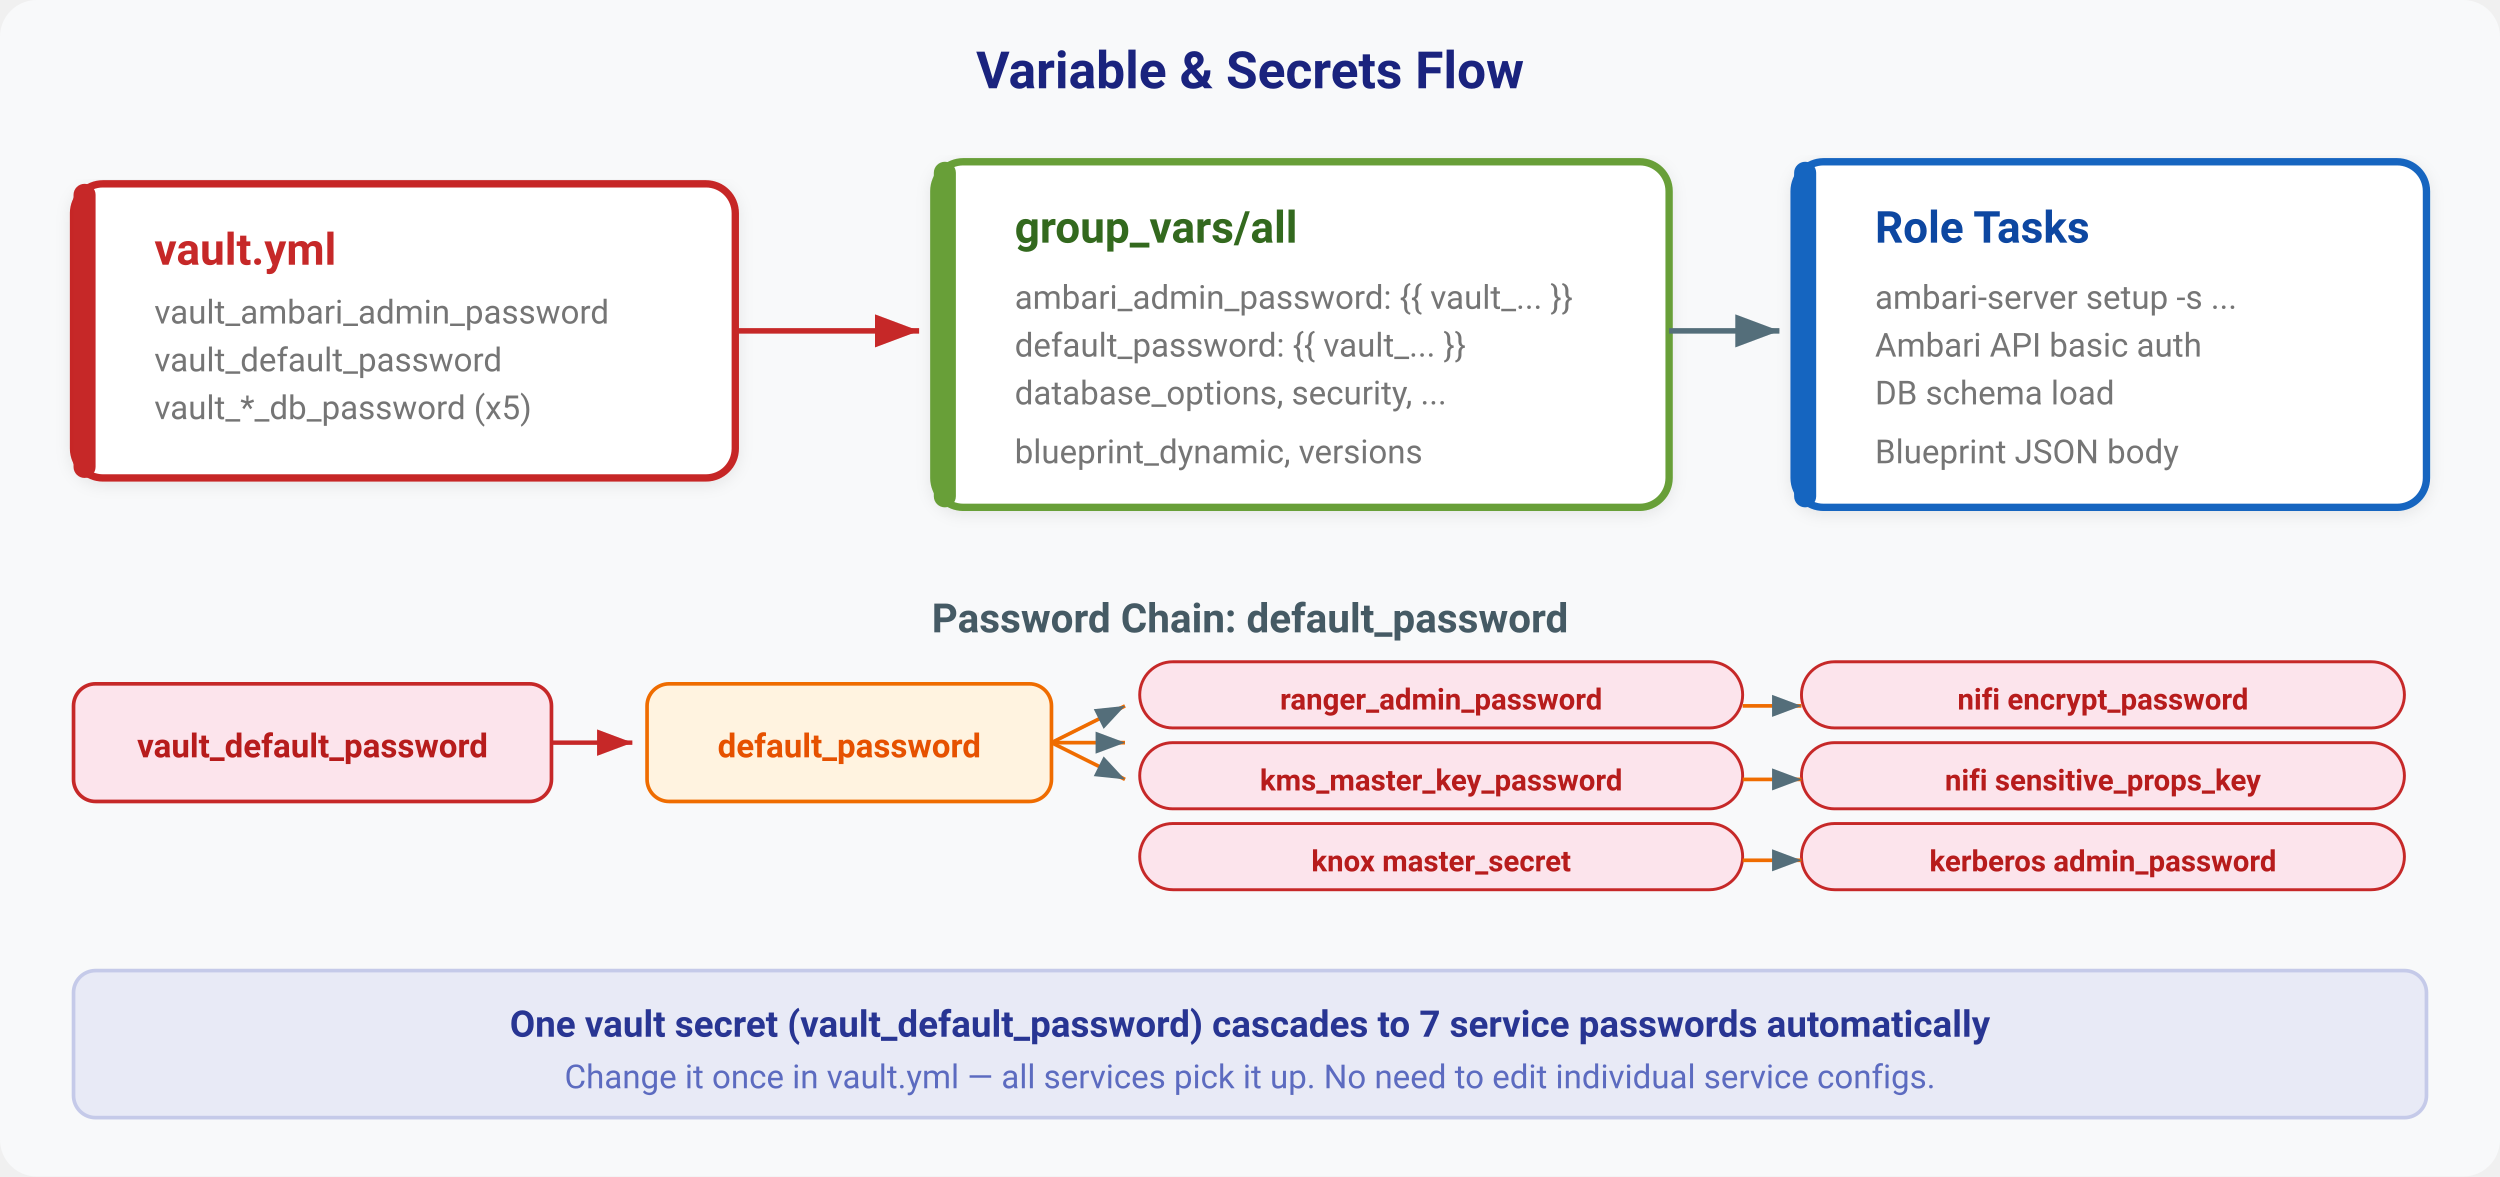
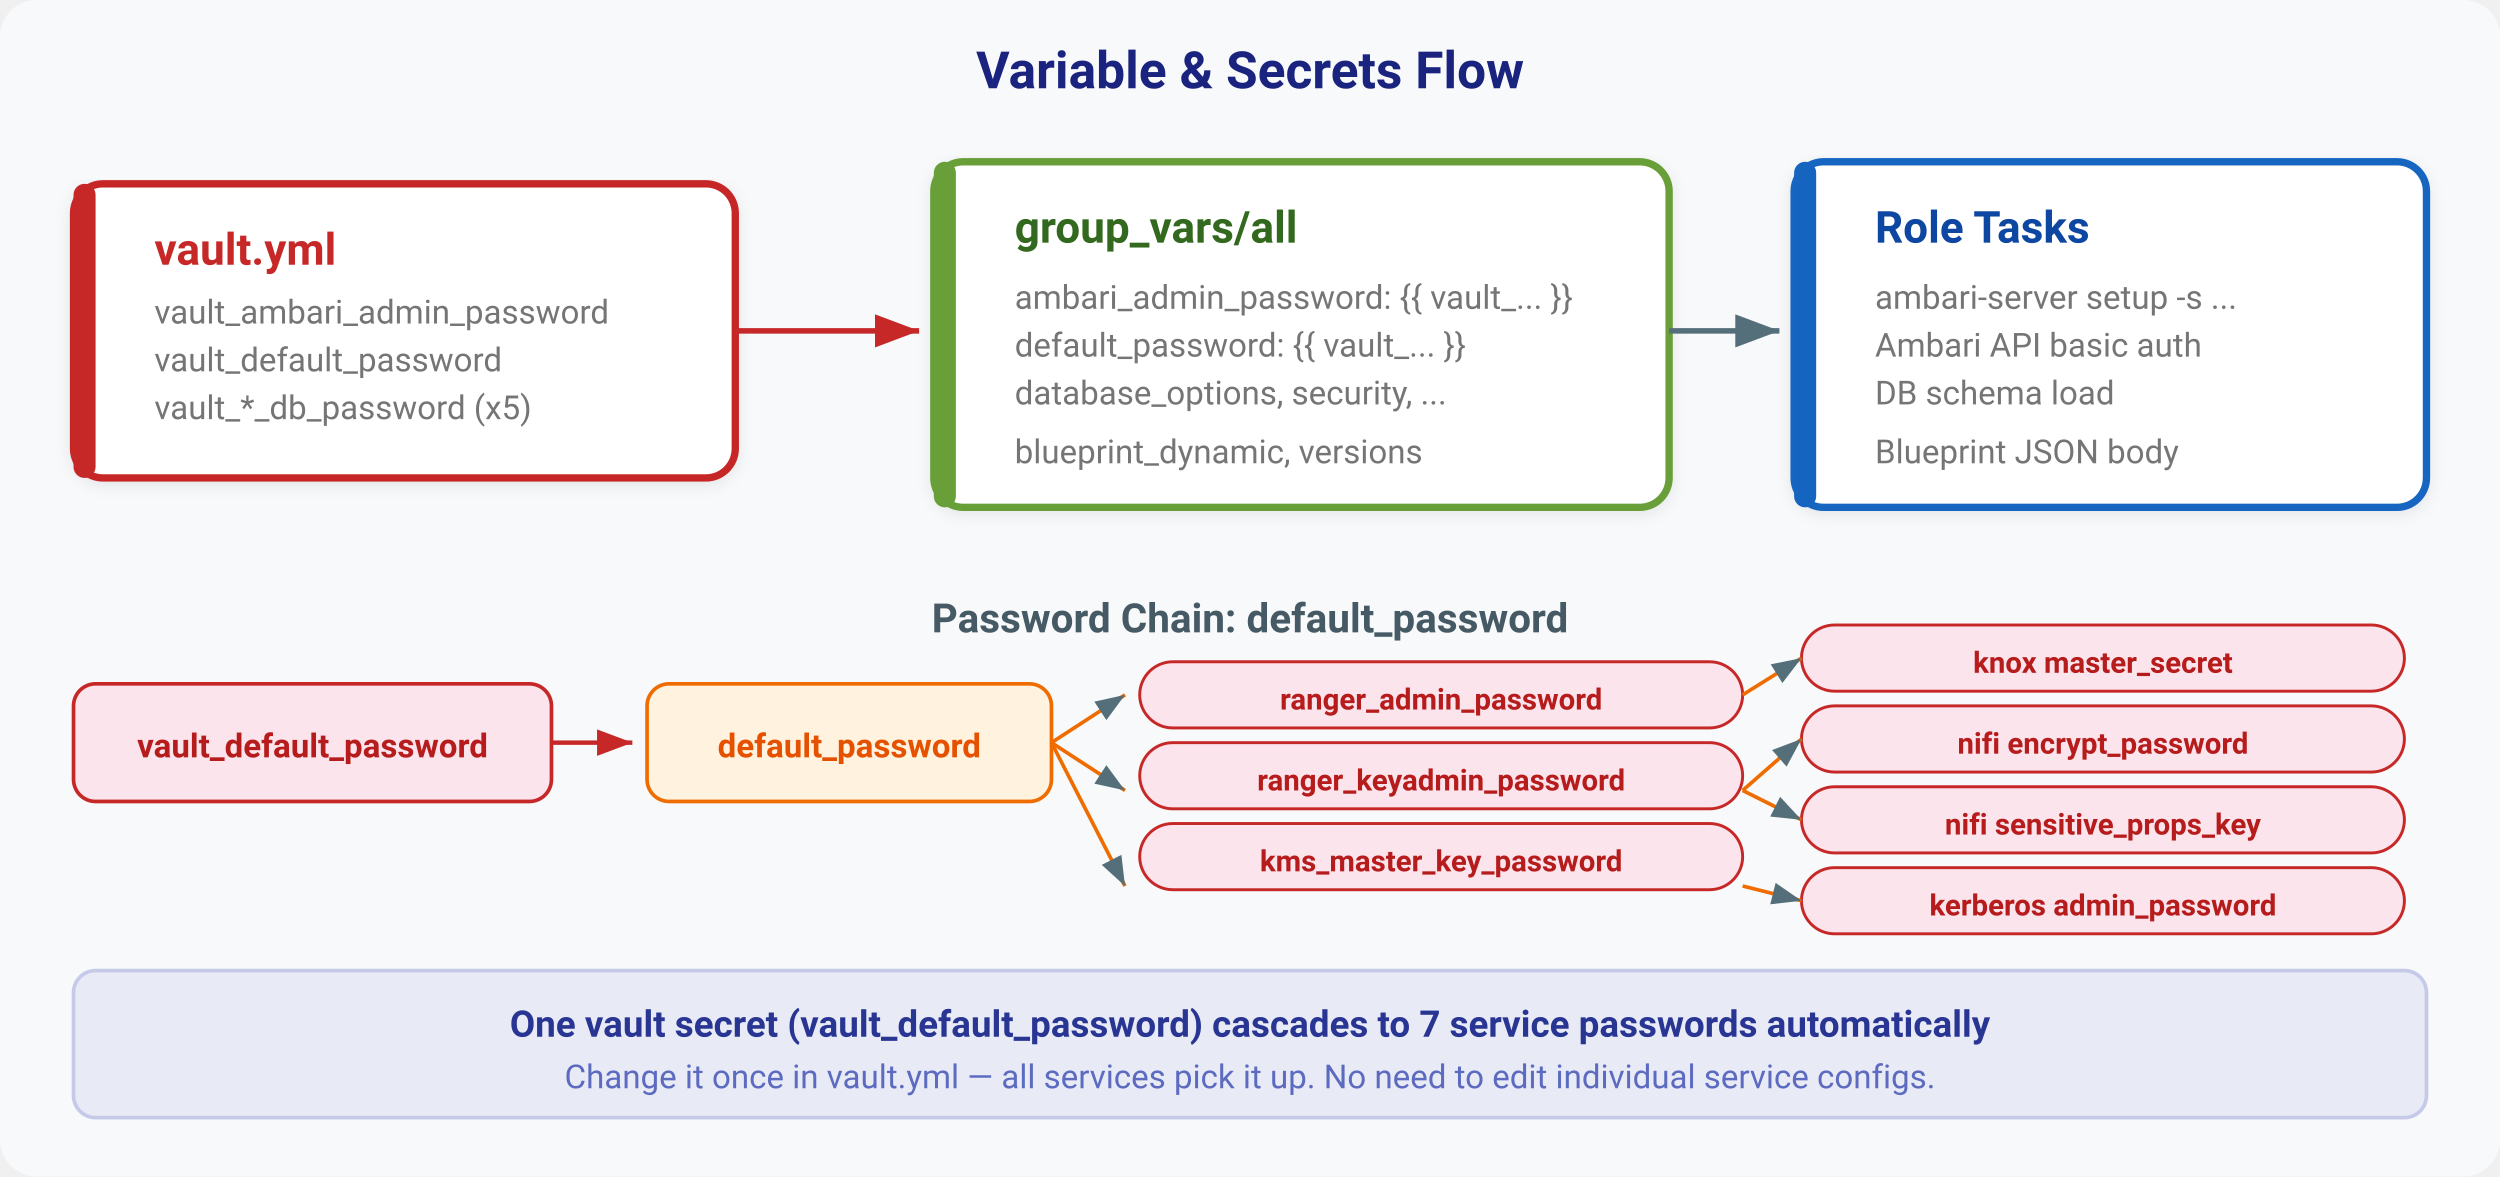
<svg xmlns="http://www.w3.org/2000/svg" viewBox="0 0 680 320" role="img" aria-labelledby="varflow-title varflow-desc" font-family="-apple-system, Segoe UI, Roboto, sans-serif">
  <defs>
    <filter id="ds" x="-3%" y="-3%" width="106%" height="112%">
      <feDropShadow dx="0" dy="1" stdDeviation="2" flood-opacity="0.08" />
    </filter>
    <marker id="arr" markerWidth="8" markerHeight="6" refX="8" refY="3" orient="auto">
      <polygon points="0 0, 8 3, 0 6" fill="#546e7a" />
    </marker>
    <marker id="arrRed" markerWidth="8" markerHeight="6" refX="8" refY="3" orient="auto">
      <polygon points="0 0, 8 3, 0 6" fill="#c62828" />
    </marker>
  </defs>
  <rect width="680" height="320" fill="#f8f9fa" rx="10" />
  <text x="340" y="24" text-anchor="middle" fill="#1a237e" font-size="14" font-weight="700">Variable &amp; Secrets Flow</text>
  <rect x="20" y="50" width="180" height="80" rx="8" fill="#fff" stroke="#c62828" stroke-width="2" filter="url(#ds)" />
  <rect x="20" y="50" width="6" height="80" rx="3" fill="#c62828" />
  <text x="42" y="72" fill="#c62828" font-size="12" font-weight="700">vault.yml</text>
  <text x="42" y="88" fill="#757575" font-size="9">vault_ambari_admin_password</text>
  <text x="42" y="101" fill="#757575" font-size="9">vault_default_password</text>
  <text x="42" y="114" fill="#757575" font-size="9">vault_*_db_password (x5)</text>
  <line x1="200" y1="90" x2="250" y2="90" stroke="#c62828" stroke-width="1.5" marker-end="url(#arrRed)" />
  <rect x="254" y="44" width="200" height="94" rx="8" fill="#fff" stroke="#689f38" stroke-width="2" filter="url(#ds)" />
  <rect x="254" y="44" width="6" height="94" rx="3" fill="#689f38" />
  <text x="276" y="66" fill="#33691e" font-size="12" font-weight="700">group_vars/all</text>
  <text x="276" y="84" fill="#757575" font-size="9">ambari_admin_password: {{ vault_... }}</text>
  <text x="276" y="97" fill="#757575" font-size="9">default_password: {{ vault_... }}</text>
  <text x="276" y="110" fill="#757575" font-size="9">database_options, security, ...</text>
  <text x="276" y="126" fill="#757575" font-size="9">blueprint_dynamic, versions</text>
  <line x1="454" y1="90" x2="484" y2="90" stroke="#546e7a" stroke-width="1.5" marker-end="url(#arr)" />
  <rect x="488" y="44" width="172" height="94" rx="8" fill="#fff" stroke="#1565c0" stroke-width="2" filter="url(#ds)" />
  <rect x="488" y="44" width="6" height="94" rx="3" fill="#1565c0" />
  <text x="510" y="66" fill="#0d47a1" font-size="12" font-weight="700">Role Tasks</text>
  <text x="510" y="84" fill="#757575" font-size="9">ambari-server setup -s ...</text>
  <text x="510" y="97" fill="#757575" font-size="9">Ambari API basic auth</text>
  <text x="510" y="110" fill="#757575" font-size="9">DB schema load</text>
  <text x="510" y="126" fill="#757575" font-size="9">Blueprint JSON body</text>
  <text x="340" y="172" text-anchor="middle" fill="#455a64" font-size="11" font-weight="600">Password Chain: default_password</text>
  <rect x="20" y="186" width="130" height="32" rx="6" fill="#fce4ec" stroke="#c62828" stroke-width="1" />
  <text x="85" y="206" text-anchor="middle" fill="#b71c1c" font-size="9" font-weight="600">vault_default_password</text>
  <line x1="150" y1="202" x2="172" y2="202" stroke="#c62828" stroke-width="1.2" marker-end="url(#arrRed)" />
  <rect x="176" y="186" width="110" height="32" rx="6" fill="#fff3e0" stroke="#ef6c00" stroke-width="1" />
  <text x="231" y="206" text-anchor="middle" fill="#e65100" font-size="9" font-weight="600">default_password</text>
-   <line x1="286" y1="202" x2="306" y2="192" stroke="#ef6c00" stroke-width="1" marker-end="url(#arr)" />
-   <line x1="286" y1="202" x2="306" y2="202" stroke="#ef6c00" stroke-width="1" marker-end="url(#arr)" />
-   <line x1="286" y1="202" x2="306" y2="212" stroke="#ef6c00" stroke-width="1" marker-end="url(#arr)" />
+   <line x1="286" y1="202" x2="306" y2="189" stroke="#ef6c00" stroke-width="1" marker-end="url(#arr)" />
+   <line x1="286" y1="202" x2="306" y2="215" stroke="#ef6c00" stroke-width="1" marker-end="url(#arr)" />
+   <line x1="286" y1="202" x2="306" y2="241" stroke="#ef6c00" stroke-width="1" marker-end="url(#arr)" />
  <rect x="310" y="180" width="164" height="18" rx="9" fill="#fce4ec" stroke="#c62828" stroke-width="0.8" />
  <text x="392" y="193" text-anchor="middle" fill="#b71c1c" font-size="8" font-weight="600">ranger_admin_password</text>
  <rect x="310" y="202" width="164" height="18" rx="9" fill="#fce4ec" stroke="#c62828" stroke-width="0.8" />
-   <text x="392" y="215" text-anchor="middle" fill="#b71c1c" font-size="8" font-weight="600">kms_master_key_password</text>
+   <text x="392" y="215" text-anchor="middle" fill="#b71c1c" font-size="8" font-weight="600">ranger_keyadmin_password</text>
  <rect x="310" y="224" width="164" height="18" rx="9" fill="#fce4ec" stroke="#c62828" stroke-width="0.8" />
-   <text x="392" y="237" text-anchor="middle" fill="#b71c1c" font-size="8" font-weight="600">knox master_secret</text>
-   <rect x="490" y="180" width="164" height="18" rx="9" fill="#fce4ec" stroke="#c62828" stroke-width="0.8" />
-   <text x="572" y="193" text-anchor="middle" fill="#b71c1c" font-size="8" font-weight="600">nifi encrypt_password</text>
-   <rect x="490" y="202" width="164" height="18" rx="9" fill="#fce4ec" stroke="#c62828" stroke-width="0.8" />
-   <text x="572" y="215" text-anchor="middle" fill="#b71c1c" font-size="8" font-weight="600">nifi sensitive_props_key</text>
-   <rect x="490" y="224" width="164" height="18" rx="9" fill="#fce4ec" stroke="#c62828" stroke-width="0.8" />
-   <text x="572" y="237" text-anchor="middle" fill="#b71c1c" font-size="8" font-weight="600">kerberos admin_password</text>
-   <line x1="474" y1="192" x2="490" y2="192" stroke="#ef6c00" stroke-width="1" marker-end="url(#arr)" />
-   <line x1="474" y1="212" x2="490" y2="212" stroke="#ef6c00" stroke-width="1" marker-end="url(#arr)" />
-   <line x1="474" y1="234" x2="490" y2="234" stroke="#ef6c00" stroke-width="1" marker-end="url(#arr)" />
+   <text x="392" y="237" text-anchor="middle" fill="#b71c1c" font-size="8" font-weight="600">kms_master_key_password</text>
+   <rect x="490" y="170" width="164" height="18" rx="9" fill="#fce4ec" stroke="#c62828" stroke-width="0.8" />
+   <text x="572" y="183" text-anchor="middle" fill="#b71c1c" font-size="8" font-weight="600">knox master_secret</text>
+   <rect x="490" y="192" width="164" height="18" rx="9" fill="#fce4ec" stroke="#c62828" stroke-width="0.8" />
+   <text x="572" y="205" text-anchor="middle" fill="#b71c1c" font-size="8" font-weight="600">nifi encrypt_password</text>
+   <rect x="490" y="214" width="164" height="18" rx="9" fill="#fce4ec" stroke="#c62828" stroke-width="0.8" />
+   <text x="572" y="227" text-anchor="middle" fill="#b71c1c" font-size="8" font-weight="600">nifi sensitive_props_key</text>
+   <rect x="490" y="236" width="164" height="18" rx="9" fill="#fce4ec" stroke="#c62828" stroke-width="0.8" />
+   <text x="572" y="249" text-anchor="middle" fill="#b71c1c" font-size="8" font-weight="600">kerberos admin_password</text>
+   <line x1="474" y1="189" x2="490" y2="179" stroke="#ef6c00" stroke-width="1" marker-end="url(#arr)" />
+   <line x1="474" y1="215" x2="490" y2="201" stroke="#ef6c00" stroke-width="1" marker-end="url(#arr)" />
+   <line x1="474" y1="215" x2="490" y2="223" stroke="#ef6c00" stroke-width="1" marker-end="url(#arr)" />
+   <line x1="474" y1="241" x2="490" y2="245" stroke="#ef6c00" stroke-width="1" marker-end="url(#arr)" />
  <rect x="20" y="264" width="640" height="40" rx="6" fill="#e8eaf6" stroke="#c5cae9" stroke-width="1" />
  <text x="340" y="282" text-anchor="middle" fill="#283593" font-size="10" font-weight="600">One vault secret (vault_default_password) cascades to 7 service passwords automatically</text>
  <text x="340" y="296" text-anchor="middle" fill="#5c6bc0" font-size="9">Change it once in vault.yml — all services pick it up. No need to edit individual service configs.</text>
</svg>
